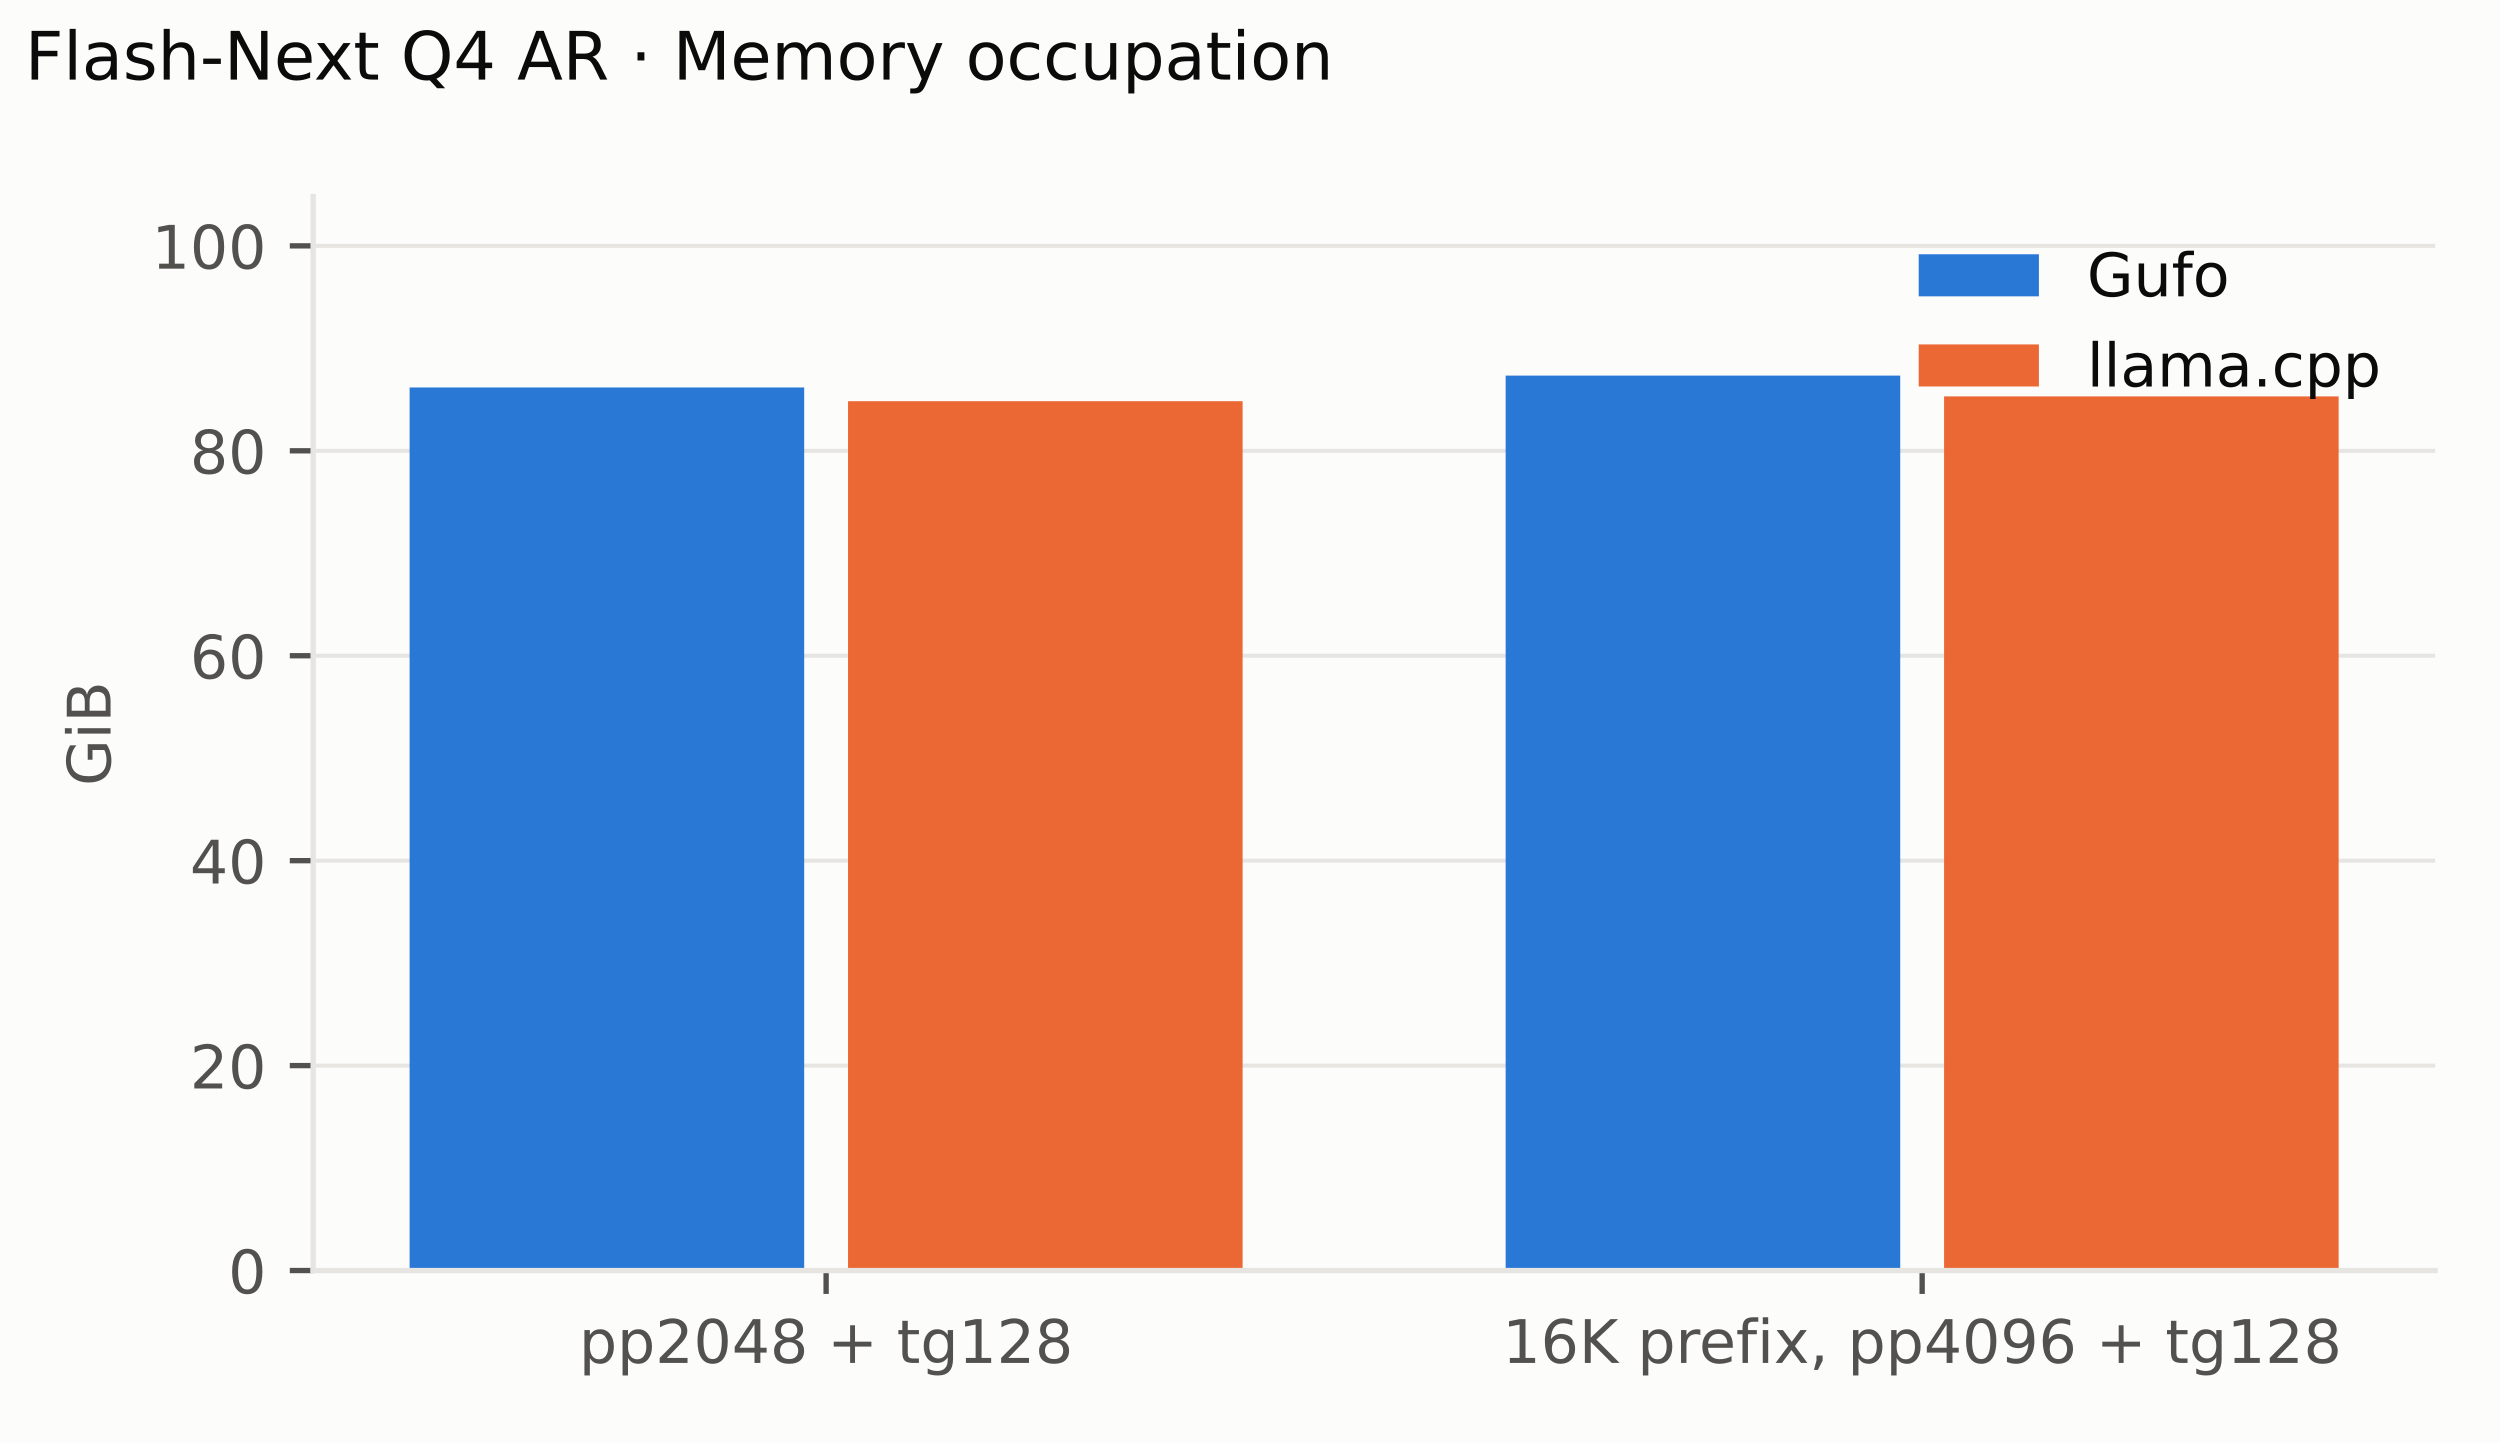
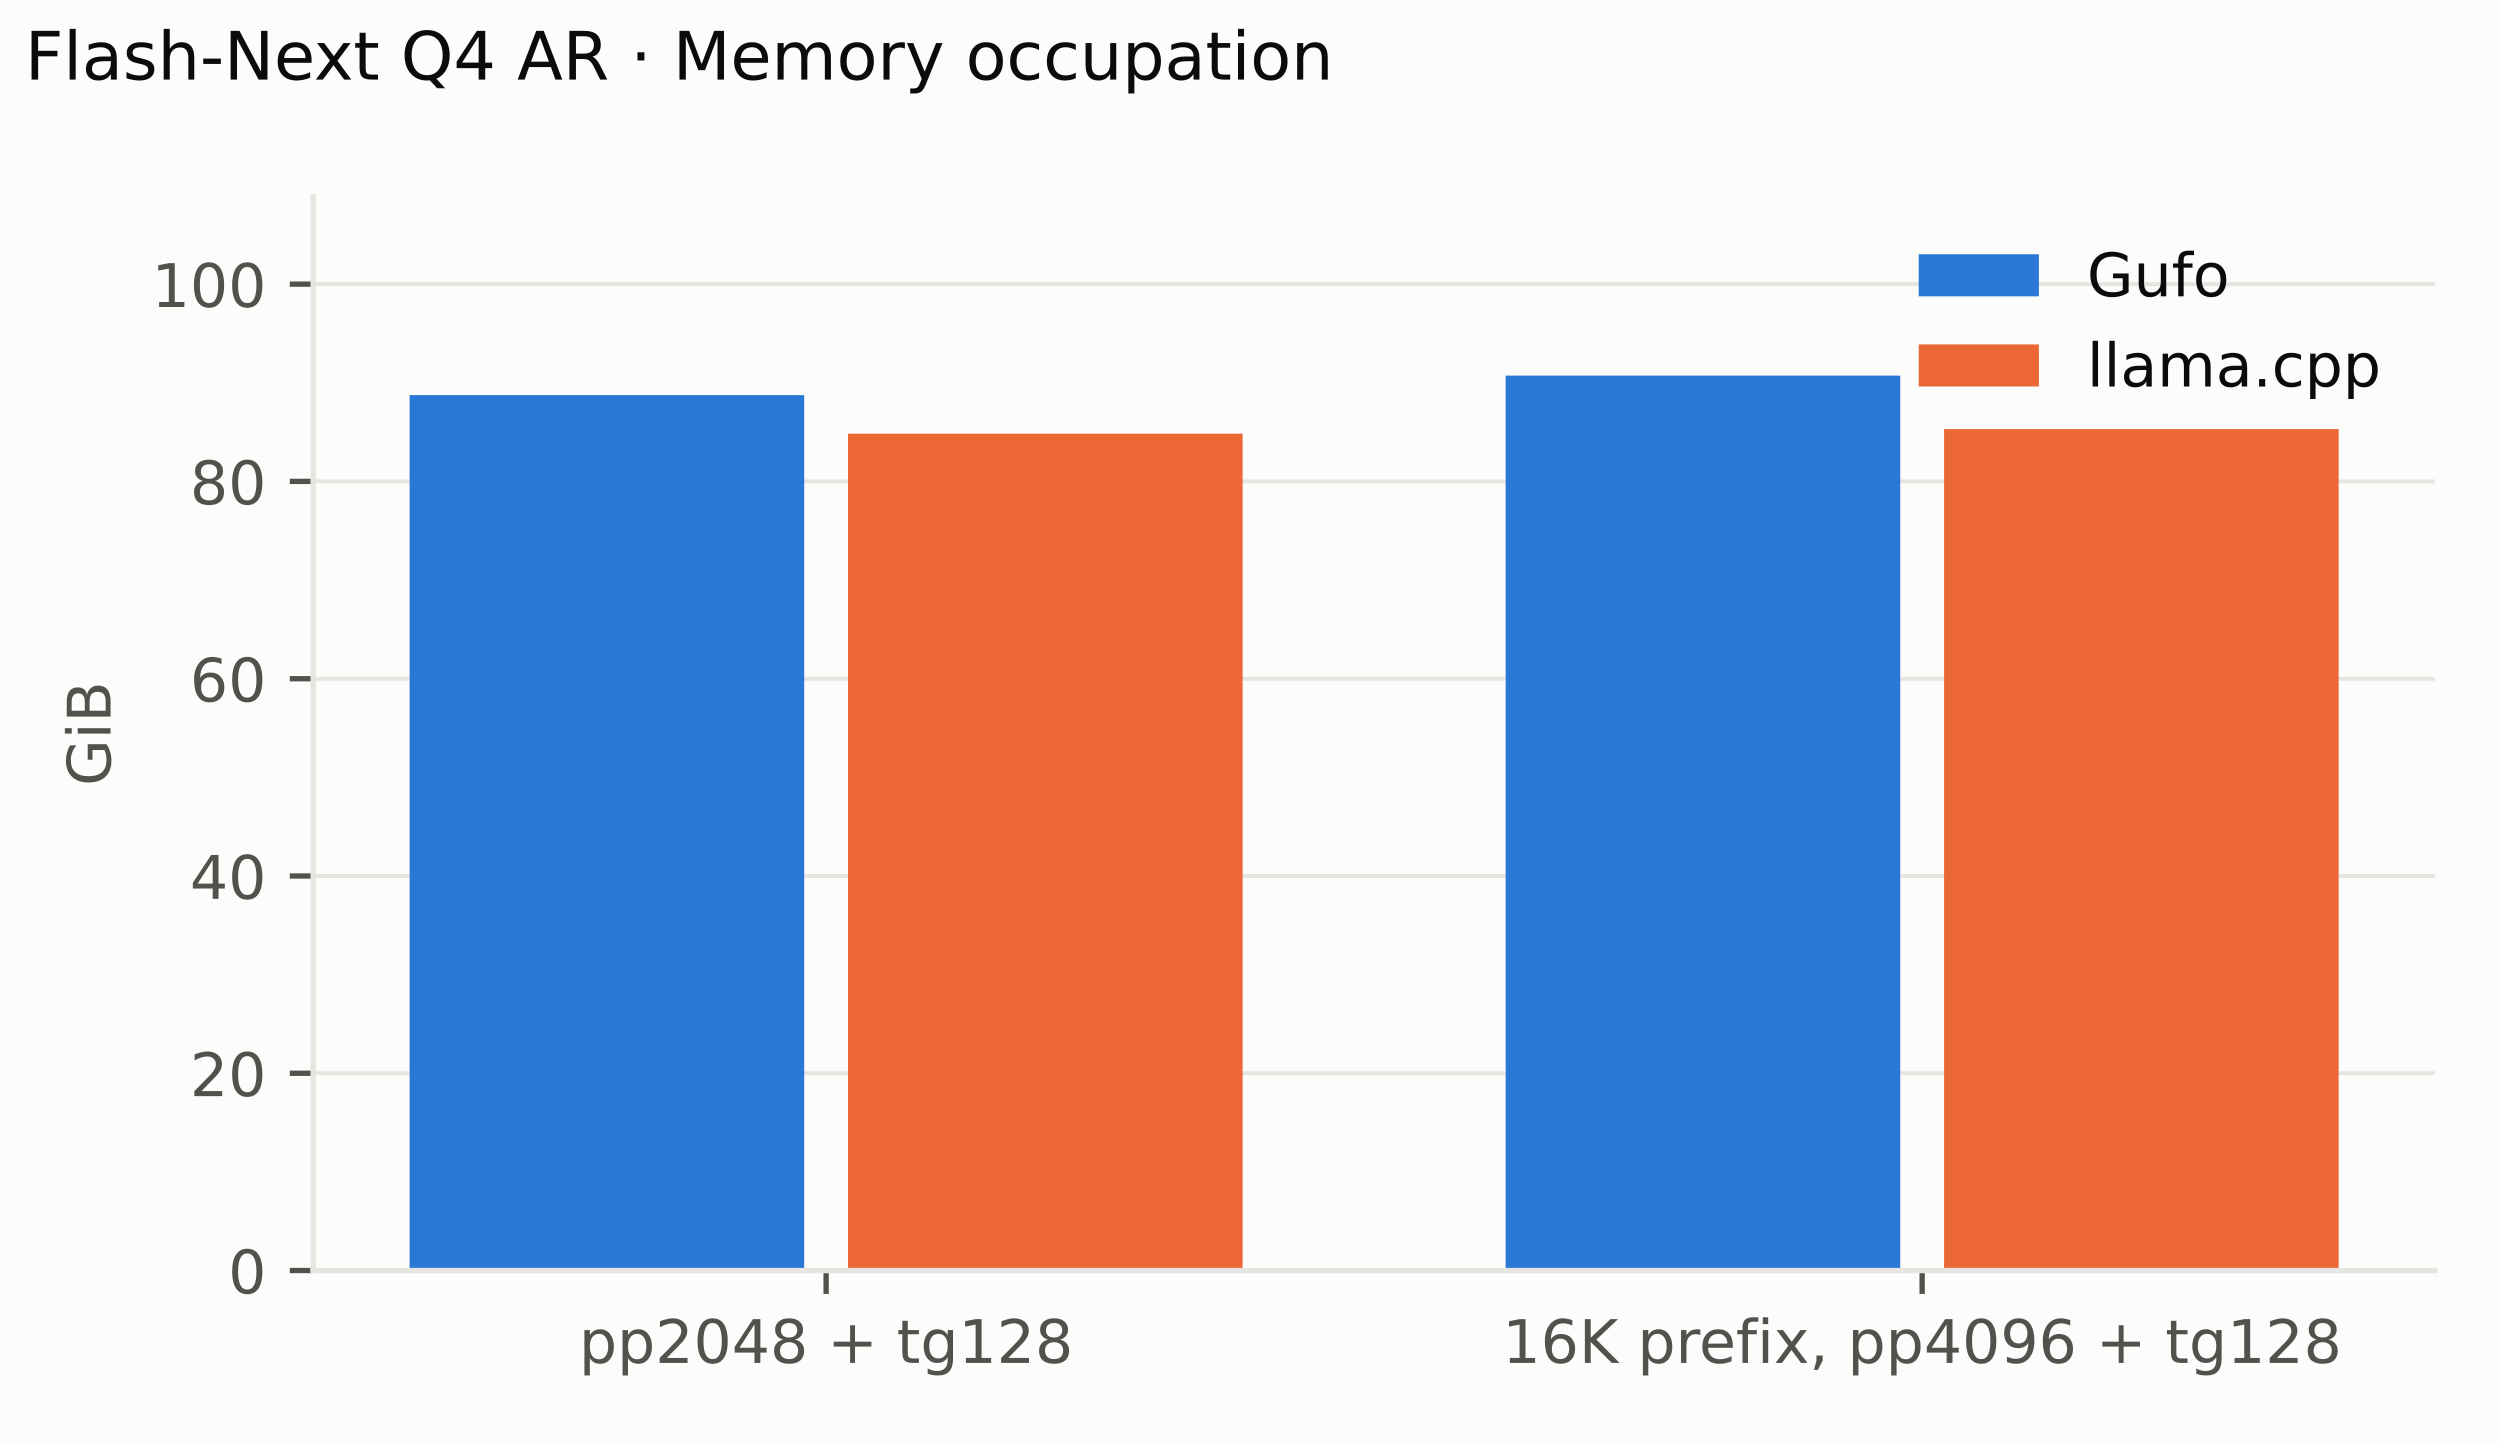
<svg xmlns="http://www.w3.org/2000/svg" xmlns:xlink="http://www.w3.org/1999/xlink" width="374.4pt" height="216pt" viewBox="0 0 374.4 216" version="1.1">
  <defs>
    <style type="text/css">*{stroke-linejoin: round; stroke-linecap: butt}</style>
  </defs>
  <g id="figure_1">
    <g id="patch_1">
      <path d="M 0 216 L 374.4 216 L 374.4 0 L 0 0 z " style="fill: #fcfcfb" />
    </g>
    <g id="axes_1">
      <g id="patch_2">
        <path d="M 46.899 190.279 L 364.68 190.279 L 364.68 29.441 L 46.899 29.441 z " style="fill: #fcfcfb" />
      </g>
      <g id="matplotlib.axis_1">
        <g id="xtick_1">
          <g id="line2d_1">
            <defs>
              <path id="m1ebf051f68" d="M 0 0 L 0 3.5 " style="stroke: #52514e; stroke-width: 0.8" />
            </defs>
            <g>
              <use xlink:href="#m1ebf051f68" x="123.718" y="190.279" style="fill: #52514e; stroke: #52514e; stroke-width: 0.8" />
            </g>
          </g>
          <g id="text_1">
            <text style="font-size: 9px; font-family: 'DejaVu Sans', 'Bitstream Vera Sans', 'Computer Modern Sans Serif', 'Lucida Grande', 'Verdana', 'Geneva', 'Lucid', 'Arial', 'Helvetica', 'Avant Garde', sans-serif; text-anchor: middle; fill: #52514e" x="123.718" y="204.117" transform="rotate(-0 123.7183 204.1172)">pp2048 + tg128</text>
          </g>
        </g>
        <g id="xtick_2">
          <g id="line2d_2">
            <g>
              <use xlink:href="#m1ebf051f68" x="287.861" y="190.279" style="fill: #52514e; stroke: #52514e; stroke-width: 0.8" />
            </g>
          </g>
          <g id="text_2">
            <text style="font-size: 9px; font-family: 'DejaVu Sans', 'Bitstream Vera Sans', 'Computer Modern Sans Serif', 'Lucida Grande', 'Verdana', 'Geneva', 'Lucid', 'Arial', 'Helvetica', 'Avant Garde', sans-serif; text-anchor: middle; fill: #52514e" x="287.861" y="204.118" transform="rotate(-0 287.8611 204.1179)">16K prefix, pp4096 + tg128</text>
          </g>
        </g>
      </g>
      <g id="matplotlib.axis_2">
        <g id="ytick_1">
          <g id="line2d_3">
            <path d="M 46.899 190.279 L 364.68 190.279 " clip-path="url(#pbd8cc678c1)" style="fill: none; stroke: #e6e5e1; stroke-width: 0.6; stroke-linecap: square" />
          </g>
          <g id="line2d_4">
            <defs>
              <path id="m680e5b1e24" d="M 0 0 L -3.5 0 " style="stroke: #52514e; stroke-width: 0.8" />
            </defs>
            <g>
              <use xlink:href="#m680e5b1e24" x="46.899" y="190.279" style="fill: #52514e; stroke: #52514e; stroke-width: 0.8" />
            </g>
          </g>
          <g id="text_3">
            <text style="font-size: 9px; font-family: 'DejaVu Sans', 'Bitstream Vera Sans', 'Computer Modern Sans Serif', 'Lucida Grande', 'Verdana', 'Geneva', 'Lucid', 'Arial', 'Helvetica', 'Avant Garde', sans-serif; text-anchor: end; fill: #52514e" x="39.899" y="193.698" transform="rotate(-0 39.89945 193.6982)">0</text>
          </g>
        </g>
        <g id="ytick_2">
          <g id="line2d_5">
-             <path d="M 46.899 159.587 L 364.68 159.587 " clip-path="url(#pbd8cc678c1)" style="fill: none; stroke: #e6e5e1; stroke-width: 0.6; stroke-linecap: square" />
+             <path d="M 46.899 160.734 L 364.68 160.734 " clip-path="url(#pbd8cc678c1)" style="fill: none; stroke: #e6e5e1; stroke-width: 0.6; stroke-linecap: square" />
          </g>
          <g id="line2d_6">
            <g>
-               <use xlink:href="#m680e5b1e24" x="46.899" y="159.587" style="fill: #52514e; stroke: #52514e; stroke-width: 0.8" />
+               <use xlink:href="#m680e5b1e24" x="46.899" y="160.734" style="fill: #52514e; stroke: #52514e; stroke-width: 0.8" />
            </g>
          </g>
          <g id="text_4">
-             <text style="font-size: 9px; font-family: 'DejaVu Sans', 'Bitstream Vera Sans', 'Computer Modern Sans Serif', 'Lucida Grande', 'Verdana', 'Geneva', 'Lucid', 'Arial', 'Helvetica', 'Avant Garde', sans-serif; text-anchor: end; fill: #52514e" x="39.899" y="163.006" transform="rotate(-0 39.89945 163.0062)">20</text>
+             <text style="font-size: 9px; font-family: 'DejaVu Sans', 'Bitstream Vera Sans', 'Computer Modern Sans Serif', 'Lucida Grande', 'Verdana', 'Geneva', 'Lucid', 'Arial', 'Helvetica', 'Avant Garde', sans-serif; text-anchor: end; fill: #52514e" x="39.899" y="164.153" transform="rotate(-0 39.89945 164.153)">20</text>
          </g>
        </g>
        <g id="ytick_3">
          <g id="line2d_7">
-             <path d="M 46.899 128.895 L 364.68 128.895 " clip-path="url(#pbd8cc678c1)" style="fill: none; stroke: #e6e5e1; stroke-width: 0.6; stroke-linecap: square" />
+             <path d="M 46.899 131.189 L 364.68 131.189 " clip-path="url(#pbd8cc678c1)" style="fill: none; stroke: #e6e5e1; stroke-width: 0.6; stroke-linecap: square" />
          </g>
          <g id="line2d_8">
            <g>
-               <use xlink:href="#m680e5b1e24" x="46.899" y="128.895" style="fill: #52514e; stroke: #52514e; stroke-width: 0.8" />
+               <use xlink:href="#m680e5b1e24" x="46.899" y="131.189" style="fill: #52514e; stroke: #52514e; stroke-width: 0.8" />
            </g>
          </g>
          <g id="text_5">
-             <text style="font-size: 9px; font-family: 'DejaVu Sans', 'Bitstream Vera Sans', 'Computer Modern Sans Serif', 'Lucida Grande', 'Verdana', 'Geneva', 'Lucid', 'Arial', 'Helvetica', 'Avant Garde', sans-serif; text-anchor: end; fill: #52514e" x="39.899" y="132.314" transform="rotate(-0 39.89945 132.3142)">40</text>
+             <text style="font-size: 9px; font-family: 'DejaVu Sans', 'Bitstream Vera Sans', 'Computer Modern Sans Serif', 'Lucida Grande', 'Verdana', 'Geneva', 'Lucid', 'Arial', 'Helvetica', 'Avant Garde', sans-serif; text-anchor: end; fill: #52514e" x="39.899" y="134.608" transform="rotate(-0 39.89945 134.6077)">40</text>
          </g>
        </g>
        <g id="ytick_4">
          <g id="line2d_9">
-             <path d="M 46.899 98.203 L 364.68 98.203 " clip-path="url(#pbd8cc678c1)" style="fill: none; stroke: #e6e5e1; stroke-width: 0.6; stroke-linecap: square" />
+             <path d="M 46.899 101.644 L 364.68 101.644 " clip-path="url(#pbd8cc678c1)" style="fill: none; stroke: #e6e5e1; stroke-width: 0.6; stroke-linecap: square" />
          </g>
          <g id="line2d_10">
            <g>
-               <use xlink:href="#m680e5b1e24" x="46.899" y="98.203" style="fill: #52514e; stroke: #52514e; stroke-width: 0.8" />
+               <use xlink:href="#m680e5b1e24" x="46.899" y="101.644" style="fill: #52514e; stroke: #52514e; stroke-width: 0.8" />
            </g>
          </g>
          <g id="text_6">
-             <text style="font-size: 9px; font-family: 'DejaVu Sans', 'Bitstream Vera Sans', 'Computer Modern Sans Serif', 'Lucida Grande', 'Verdana', 'Geneva', 'Lucid', 'Arial', 'Helvetica', 'Avant Garde', sans-serif; text-anchor: end; fill: #52514e" x="39.899" y="101.622" transform="rotate(-0 39.89945 101.6222)">60</text>
+             <text style="font-size: 9px; font-family: 'DejaVu Sans', 'Bitstream Vera Sans', 'Computer Modern Sans Serif', 'Lucida Grande', 'Verdana', 'Geneva', 'Lucid', 'Arial', 'Helvetica', 'Avant Garde', sans-serif; text-anchor: end; fill: #52514e" x="39.899" y="105.062" transform="rotate(-0 39.89945 105.0624)">60</text>
          </g>
        </g>
        <g id="ytick_5">
          <g id="line2d_11">
-             <path d="M 46.899 67.511 L 364.68 67.511 " clip-path="url(#pbd8cc678c1)" style="fill: none; stroke: #e6e5e1; stroke-width: 0.6; stroke-linecap: square" />
+             <path d="M 46.899 72.098 L 364.68 72.098 " clip-path="url(#pbd8cc678c1)" style="fill: none; stroke: #e6e5e1; stroke-width: 0.6; stroke-linecap: square" />
          </g>
          <g id="line2d_12">
            <g>
-               <use xlink:href="#m680e5b1e24" x="46.899" y="67.511" style="fill: #52514e; stroke: #52514e; stroke-width: 0.8" />
+               <use xlink:href="#m680e5b1e24" x="46.899" y="72.098" style="fill: #52514e; stroke: #52514e; stroke-width: 0.8" />
            </g>
          </g>
          <g id="text_7">
-             <text style="font-size: 9px; font-family: 'DejaVu Sans', 'Bitstream Vera Sans', 'Computer Modern Sans Serif', 'Lucida Grande', 'Verdana', 'Geneva', 'Lucid', 'Arial', 'Helvetica', 'Avant Garde', sans-serif; text-anchor: end; fill: #52514e" x="39.899" y="70.93" transform="rotate(-0 39.89945 70.93012)">80</text>
+             <text style="font-size: 9px; font-family: 'DejaVu Sans', 'Bitstream Vera Sans', 'Computer Modern Sans Serif', 'Lucida Grande', 'Verdana', 'Geneva', 'Lucid', 'Arial', 'Helvetica', 'Avant Garde', sans-serif; text-anchor: end; fill: #52514e" x="39.899" y="75.517" transform="rotate(-0 39.89945 75.51718)">80</text>
          </g>
        </g>
        <g id="ytick_6">
          <g id="line2d_13">
-             <path d="M 46.899 36.819 L 364.68 36.819 " clip-path="url(#pbd8cc678c1)" style="fill: none; stroke: #e6e5e1; stroke-width: 0.6; stroke-linecap: square" />
+             <path d="M 46.899 42.553 L 364.68 42.553 " clip-path="url(#pbd8cc678c1)" style="fill: none; stroke: #e6e5e1; stroke-width: 0.6; stroke-linecap: square" />
          </g>
          <g id="line2d_14">
            <g>
-               <use xlink:href="#m680e5b1e24" x="46.899" y="36.819" style="fill: #52514e; stroke: #52514e; stroke-width: 0.8" />
+               <use xlink:href="#m680e5b1e24" x="46.899" y="42.553" style="fill: #52514e; stroke: #52514e; stroke-width: 0.8" />
            </g>
          </g>
          <g id="text_8">
-             <text style="font-size: 9px; font-family: 'DejaVu Sans', 'Bitstream Vera Sans', 'Computer Modern Sans Serif', 'Lucida Grande', 'Verdana', 'Geneva', 'Lucid', 'Arial', 'Helvetica', 'Avant Garde', sans-serif; text-anchor: end; fill: #52514e" x="39.899" y="40.238" transform="rotate(-0 39.89945 40.23809)">100</text>
+             <text style="font-size: 9px; font-family: 'DejaVu Sans', 'Bitstream Vera Sans', 'Computer Modern Sans Serif', 'Lucida Grande', 'Verdana', 'Geneva', 'Lucid', 'Arial', 'Helvetica', 'Avant Garde', sans-serif; text-anchor: end; fill: #52514e" x="39.899" y="45.972" transform="rotate(-0 39.89945 45.97192)">100</text>
          </g>
        </g>
        <g id="text_9">
          <text style="font-size: 9px; font-family: 'DejaVu Sans', 'Bitstream Vera Sans', 'Computer Modern Sans Serif', 'Lucida Grande', 'Verdana', 'Geneva', 'Lucid', 'Arial', 'Helvetica', 'Avant Garde', sans-serif; text-anchor: middle; fill: #52514e" x="16.559" y="109.86" transform="rotate(-90 16.55859 109.86)">GiB</text>
        </g>
      </g>
      <g id="patch_3">
-         <path d="M 61.344 190.279 L 120.435 190.279 L 120.435 58.027 L 61.344 58.027 z " clip-path="url(#pbd8cc678c1)" style="fill: #2a78d6" />
+         <path d="M 61.344 190.279 L 120.435 190.279 L 120.435 59.172 L 61.344 59.172 z " clip-path="url(#pbd8cc678c1)" style="fill: #2a78d6" />
      </g>
      <g id="patch_4">
        <path d="M 225.487 190.279 L 284.578 190.279 L 284.578 56.247 L 225.487 56.247 z " clip-path="url(#pbd8cc678c1)" style="fill: #2a78d6" />
      </g>
      <g id="patch_5">
-         <path d="M 127.001 190.279 L 186.093 190.279 L 186.093 60.084 L 127.001 60.084 z " clip-path="url(#pbd8cc678c1)" style="fill: #eb6834" />
+         <path d="M 127.001 190.279 L 186.093 190.279 L 186.093 64.948 L 127.001 64.948 z " clip-path="url(#pbd8cc678c1)" style="fill: #eb6834" />
      </g>
      <g id="patch_6">
-         <path d="M 291.144 190.279 L 350.235 190.279 L 350.235 59.362 L 291.144 59.362 z " clip-path="url(#pbd8cc678c1)" style="fill: #eb6834" />
+         <path d="M 291.144 190.279 L 350.235 190.279 L 350.235 64.254 L 291.144 64.254 z " clip-path="url(#pbd8cc678c1)" style="fill: #eb6834" />
      </g>
      <g id="patch_7">
        <path d="M 46.899 190.279 L 46.899 29.441 " style="fill: none; stroke: #e6e5e1; stroke-width: 0.8; stroke-linejoin: miter; stroke-linecap: square" />
      </g>
      <g id="patch_8">
        <path d="M 46.899 190.279 L 364.68 190.279 " style="fill: none; stroke: #e6e5e1; stroke-width: 0.8; stroke-linejoin: miter; stroke-linecap: square" />
      </g>
      <g id="legend_1">
        <g id="patch_9">
          <path d="M 287.346 44.379 L 305.346 44.379 L 305.346 38.079 L 287.346 38.079 z " style="fill: #2a78d6" />
        </g>
        <g id="text_10">
          <text style="font-size: 9px; font-family: 'DejaVu Sans', 'Bitstream Vera Sans', 'Computer Modern Sans Serif', 'Lucida Grande', 'Verdana', 'Geneva', 'Lucid', 'Arial', 'Helvetica', 'Avant Garde', sans-serif; text-anchor: start; fill: #0b0b0b" x="312.546" y="44.379" transform="rotate(-0 312.5461 44.37938)">Gufo</text>
        </g>
        <g id="patch_10">
          <path d="M 287.346 57.88 L 305.346 57.88 L 305.346 51.58 L 287.346 51.58 z " style="fill: #eb6834" />
        </g>
        <g id="text_11">
          <text style="font-size: 9px; font-family: 'DejaVu Sans', 'Bitstream Vera Sans', 'Computer Modern Sans Serif', 'Lucida Grande', 'Verdana', 'Geneva', 'Lucid', 'Arial', 'Helvetica', 'Avant Garde', sans-serif; text-anchor: start; fill: #0b0b0b" x="312.546" y="57.88" transform="rotate(-0 312.5461 57.88008)">llama.cpp</text>
        </g>
      </g>
    </g>
    <g id="text_12">
      <text style="font-size: 10px; font-family: 'DejaVu Sans', 'Bitstream Vera Sans', 'Computer Modern Sans Serif', 'Lucida Grande', 'Verdana', 'Geneva', 'Lucid', 'Arial', 'Helvetica', 'Avant Garde', sans-serif; text-anchor: start; fill: #0b0b0b" x="3.744" y="11.918" transform="rotate(-0 3.744 11.91844)">Flash-Next Q4 AR · Memory occupation</text>
    </g>
  </g>
  <defs>
    <clipPath id="pbd8cc678c1">
      <rect x="46.899" y="29.441" width="317.781" height="160.839" />
    </clipPath>
  </defs>
</svg>
